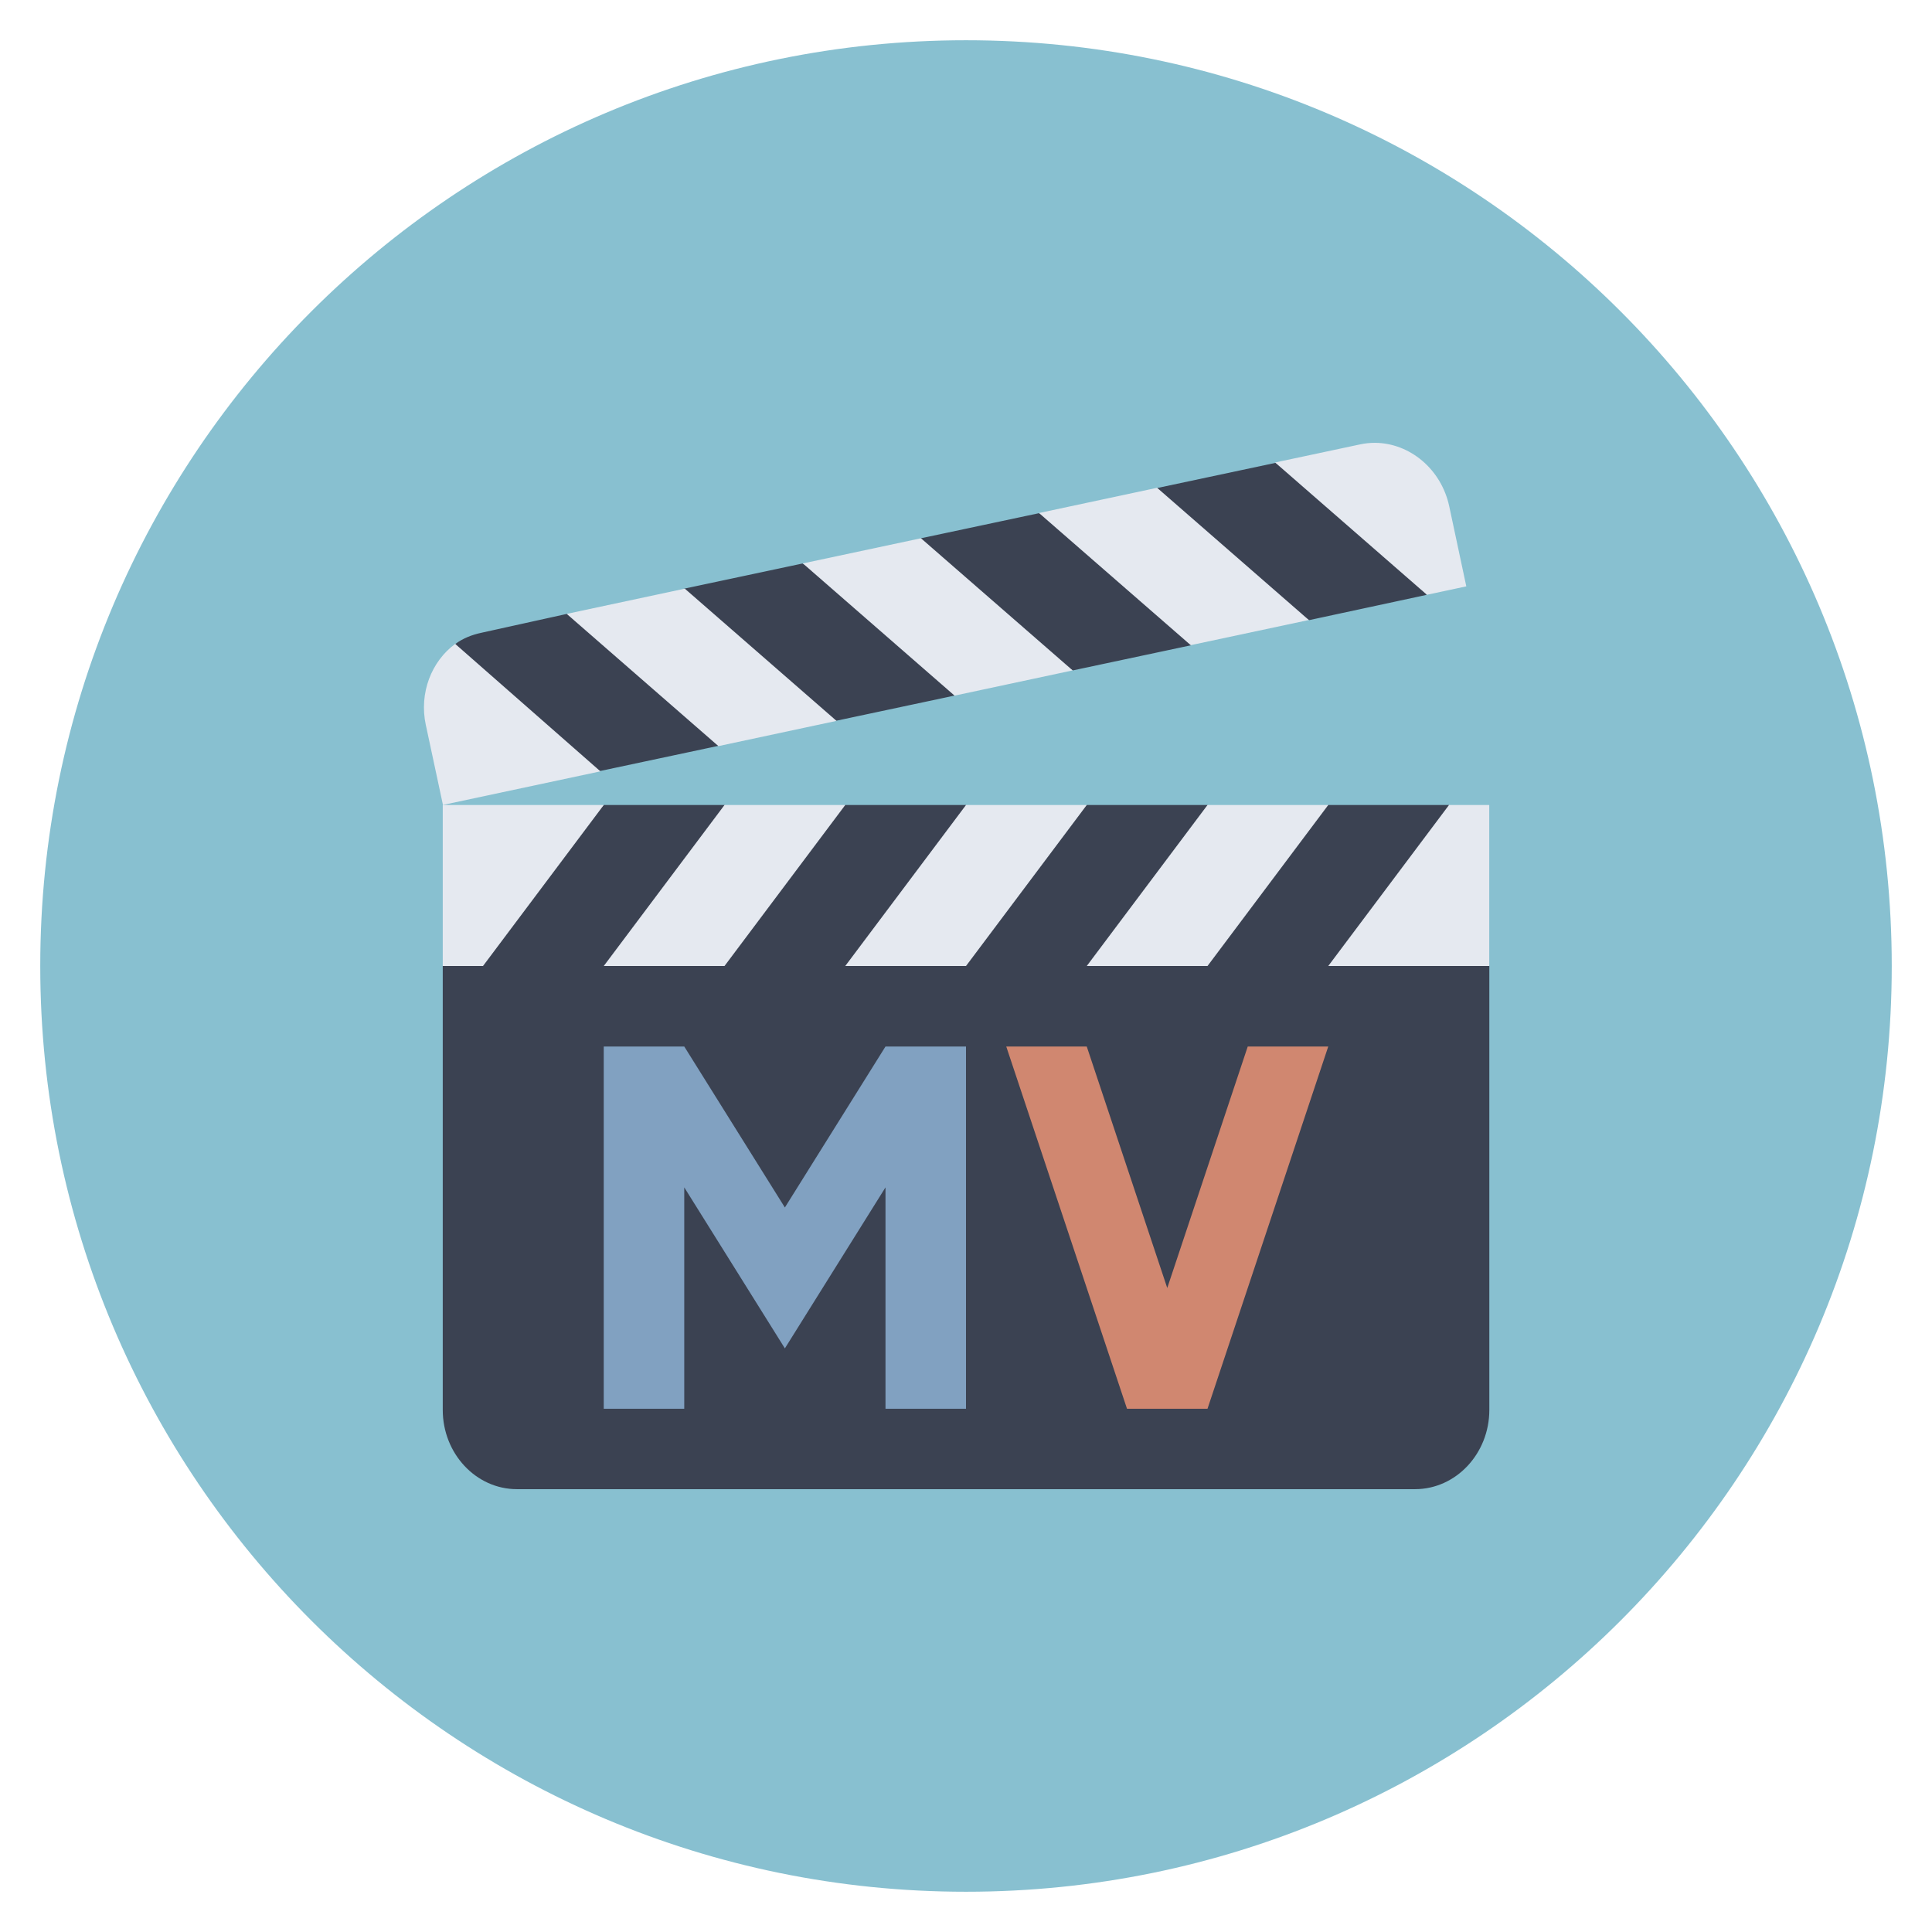
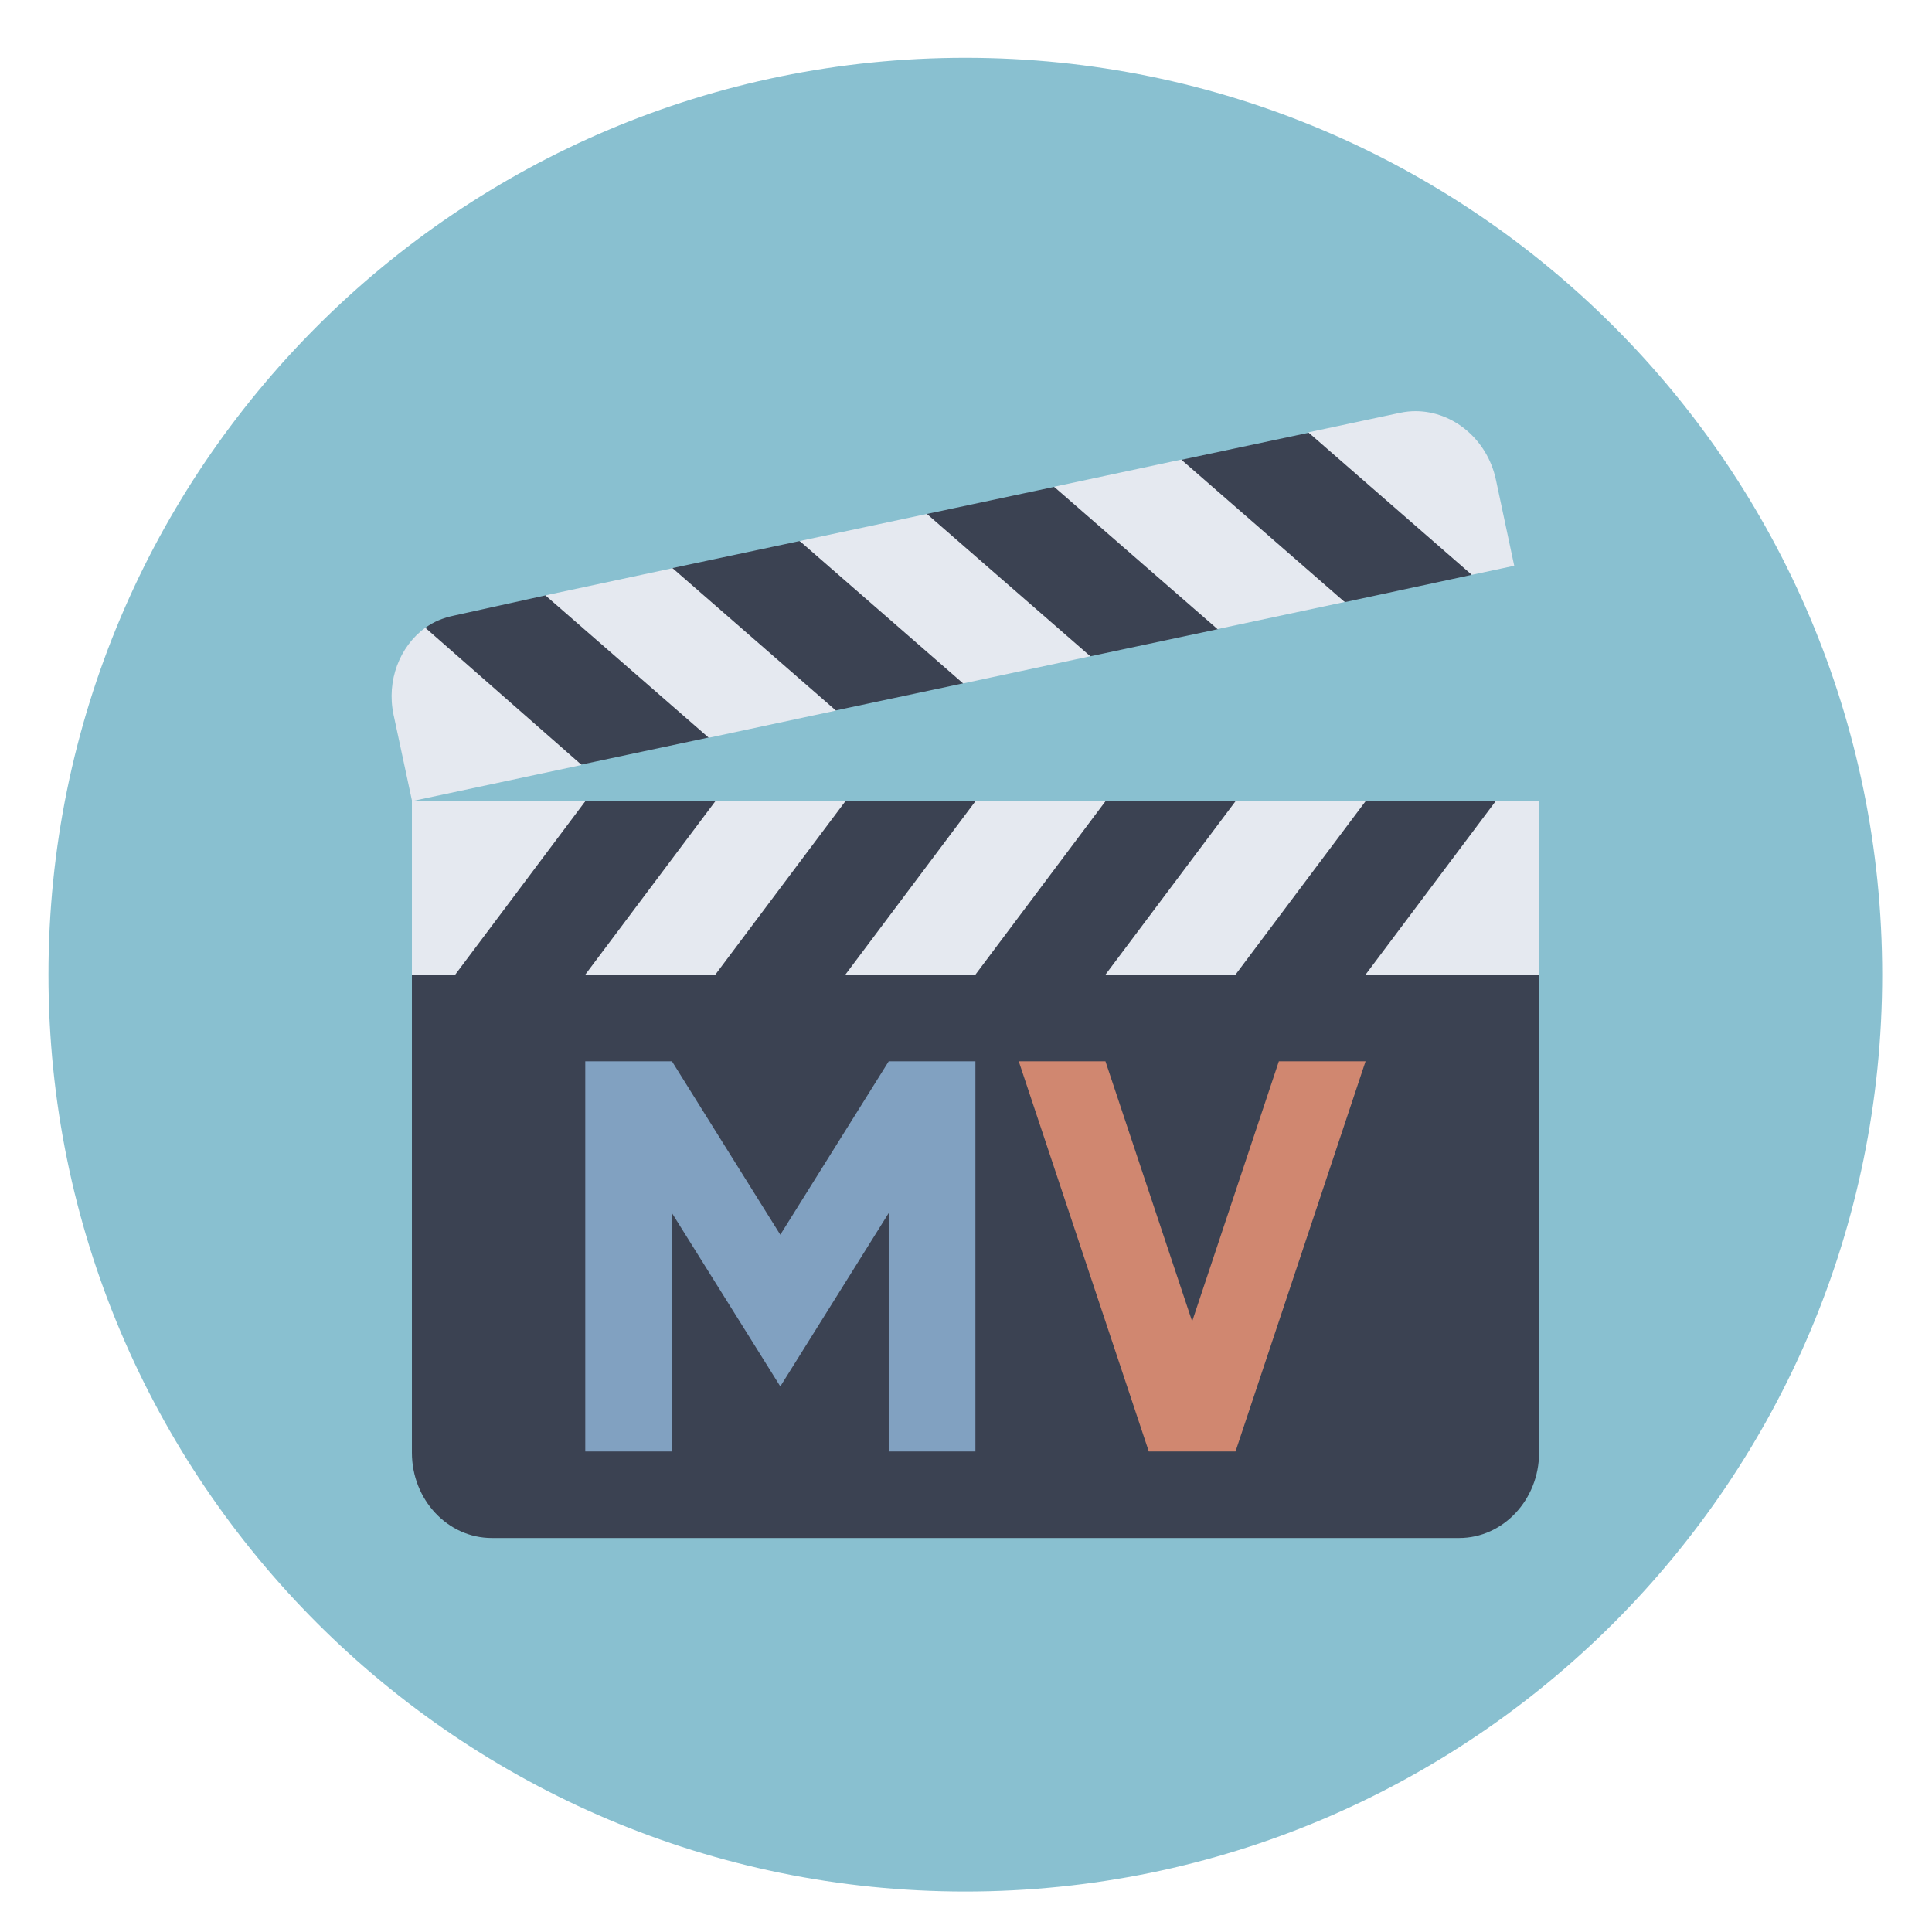
- <svg xmlns="http://www.w3.org/2000/svg" version="1.1" viewBox="0 0 48 48" id="svg31">
-   <defs id="defs7">
-     <linearGradient id="bg" x2="0" y1="1" y2="47" gradientUnits="userSpaceOnUse">
-       <stop style="stop-color:#95b8c9" offset="0" id="stop2" />
-       <stop style="stop-color:#88afc2" offset="1" id="stop4" />
-     </linearGradient>
-   </defs>
-   <g style="fill:#88c0d0" id="g17">
-     <path d="M 24,1 C 36.703,1 47,11.297 47,24 47,36.703 36.703,47 24,47 11.297,47 1,36.703 1,24 1,11.297 11.297,1 24,1 Z" style="fill:#88c0d0;fill-opacity:1" id="path15" />
+ <svg xmlns="http://www.w3.org/2000/svg" height="48" width="48" version="1.1" id="svg18">
+   <defs id="defs22" />
+   <path id="circle2" style="opacity:0.99;fill:#88c0d0;fill-opacity:1" transform="matrix(1.721407 0 0 1.721407 -17.22891 -30.06939)" d="M 37.174,31.535 A 13.233,13.233 0 0 1 23.941,44.768 13.233,13.233 0 0 1 10.708,31.535 13.233,13.233 0 0 1 23.941,18.302 13.233,13.233 0 0 1 37.174,31.535 Z" />
+   <g id="g932" transform="translate(0.7727835,0.3684926)">
+     <path d="m 31.741,10.383 -3.166,0.673 c 0.492,1.81 2.18,2.747 4.072,3.534 l 3.13,-0.673 c 0.839,-1.591 -2.037,-2.48 -4.037,-3.534 z m -6.327,1.346 -3.166,0.673 c 0.285,1.401 2.086,2.487 4.072,3.534 l 3.166,-0.673 c -0.883,-1.331 -1.673,-2.692 -4.072,-3.534 z m -6.327,1.346 -3.166,0.673 c 0.488,1.799 1.808,3.004 4.072,3.534 l 3.166,-0.673 c -0.553,-1.312 -1.998,-2.476 -4.072,-3.534 z m -6.294,1.346 -2.289,0.505 c -0.268,0.057 -0.5,0.15 -0.709,0.303 0.78,1.251 1.212,2.582 3.873,3.399 l 3.164,-0.673 c 0.123,-1.459 -1.177,-2.646 -4.039,-3.534 z m 0.976,5.116 -4.308,4.308 v 11.878 c 0,1.166 0.887,2.12 1.986,2.12 h 24.03 c 1.097,0 1.988,-0.954 1.988,-2.12 v -11.878 l -1.077,-4.308 h -3.231 l -2.156,1.077 -1.075,-1.077 h -3.231 l -2.156,1.077 -1.075,-1.077 h -3.231 l -2.156,1.077 -1.075,-1.077 h -3.231 z" style="fill:#3b4252;stroke-width:1.077" id="path23" />
+     <path d="m 34.406,9.847 c -0.132,-7.076e-4 -0.265,0.013 -0.4,0.042 l -2.272,0.484 v 0.002 l 4.06,3.538 1.054,-0.225 -0.456,-2.141 C 36.178,10.549 35.333,9.852 34.405,9.847 Z m -5.831,1.203 -3.16,0.675 4.06,3.536 3.16,-0.673 z m -6.319,1.35 -3.16,0.673 4.06,3.538 3.16,-0.675 z m -6.319,1.348 -3.16,0.675 4.06,3.538 3.16,-0.675 z m -6.144,1.479 c -0.63,0.46 -0.971,1.308 -0.787,2.169 l 0.015,0.067 0.444,2.072 4.213,-0.898 c 0,0 -3.884,-3.408 -3.885,-3.41 z m -0.332,4.31 v 4.308 h 1.077 l 3.231,-4.308 z m 7.539,0 -3.231,4.308 h 3.231 l 3.231,-4.308 z m 6.462,0 -3.231,4.308 h 3.231 l 3.231,-4.308 z m 6.462,0 -3.231,4.308 h 3.231 l 3.231,-4.308 z m 6.462,0 -3.231,4.308 h 4.308 v -4.308 z" style="fill:#e5e9f0;stroke-width:1.077" id="path25" />
+     <path d="m 13.768,26 h 2.154 L 18.614,30.308 21.307,26 h 2.154 v 9.693 h -2.154 v -5.924 l -2.693,4.308 -2.693,-4.308 v 5.924 H 13.768 V 26" style="fill:#81a1c1;stroke-width:1.077" id="path27" />
+     <path d="M 26.692,26 28.846,32.462 31,26 h 2.154 l -3.231,9.693 H 27.769 L 24.538,26" style="fill:#d08770;stroke-width:1.077" id="path29" />
  </g>
-   <path d="m31.688 11.5-2.939 0.625c0.457 1.681 2.024 2.55 3.781 3.281l2.906-0.625c0.779-1.477-1.891-2.302-3.748-3.281zm-5.875 1.25-2.939 0.625c0.265 1.301 1.937 2.309 3.781 3.281l2.939-0.625c-0.819-1.236-1.553-2.5-3.781-3.281zm-5.875 1.25-2.939 0.625c0.453 1.671 1.679 2.789 3.781 3.281l2.939-0.625c-0.513-1.218-1.855-2.299-3.781-3.281zm-5.844 1.25-2.125 0.469c-0.249 0.053-0.464 0.139-0.658 0.281 0.724 1.161 1.126 2.397 3.596 3.156l2.938-0.625c0.115-1.355-1.092-2.457-3.75-3.281zm0.906 4.75-4 4v11.029c0 1.083 0.824 1.969 1.844 1.969h22.312c1.019 0 1.846-0.886 1.846-1.969v-11.029l-1-4h-3l-2.002 1-0.998-1h-3l-2.002 1-0.998-1h-3l-2.002 1-0.998-1h-3z" style="fill:#3b4252" id="path23" />
-   <path d="m34.162 11.002c-0.123-6.57e-4 -0.246 0.012-0.371 0.039l-2.109 0.449v2e-3l3.769 3.285 0.979-0.209-0.424-1.988c-0.198-0.927-0.983-1.573-1.844-1.578zm-5.414 1.117-2.934 0.627 3.769 3.283 2.934-0.625zm-5.867 1.254-2.934 0.625 3.769 3.285 2.934-0.627zm-5.867 1.252-2.934 0.627 3.769 3.285 2.934-0.627zm-5.705 1.373c-0.585 0.428-0.901 1.215-0.73 2.014l0.014 0.062 0.412 1.924 3.912-0.834s-3.606-3.164-3.607-3.166zm-0.309 4.002v4h1l3-4zm7 0-3 4h3l3-4zm6 0-3 4h3l3-4zm6 0-3 4h3l3-4zm6 0-3 4h4v-4z" style="fill:#e5e9f0" id="path25" />
-   <path d="m15 26h2l2.5 4 2.5-4h2v9h-2v-5.5l-2.5 4-2.5-4v5.5h-2v-9" style="fill:#81a1c1" id="path27" />
-   <path d="m27 26 2 6 2-6h2l-3 9h-2l-3-9" style="fill:#d08770" id="path29" />
</svg>
